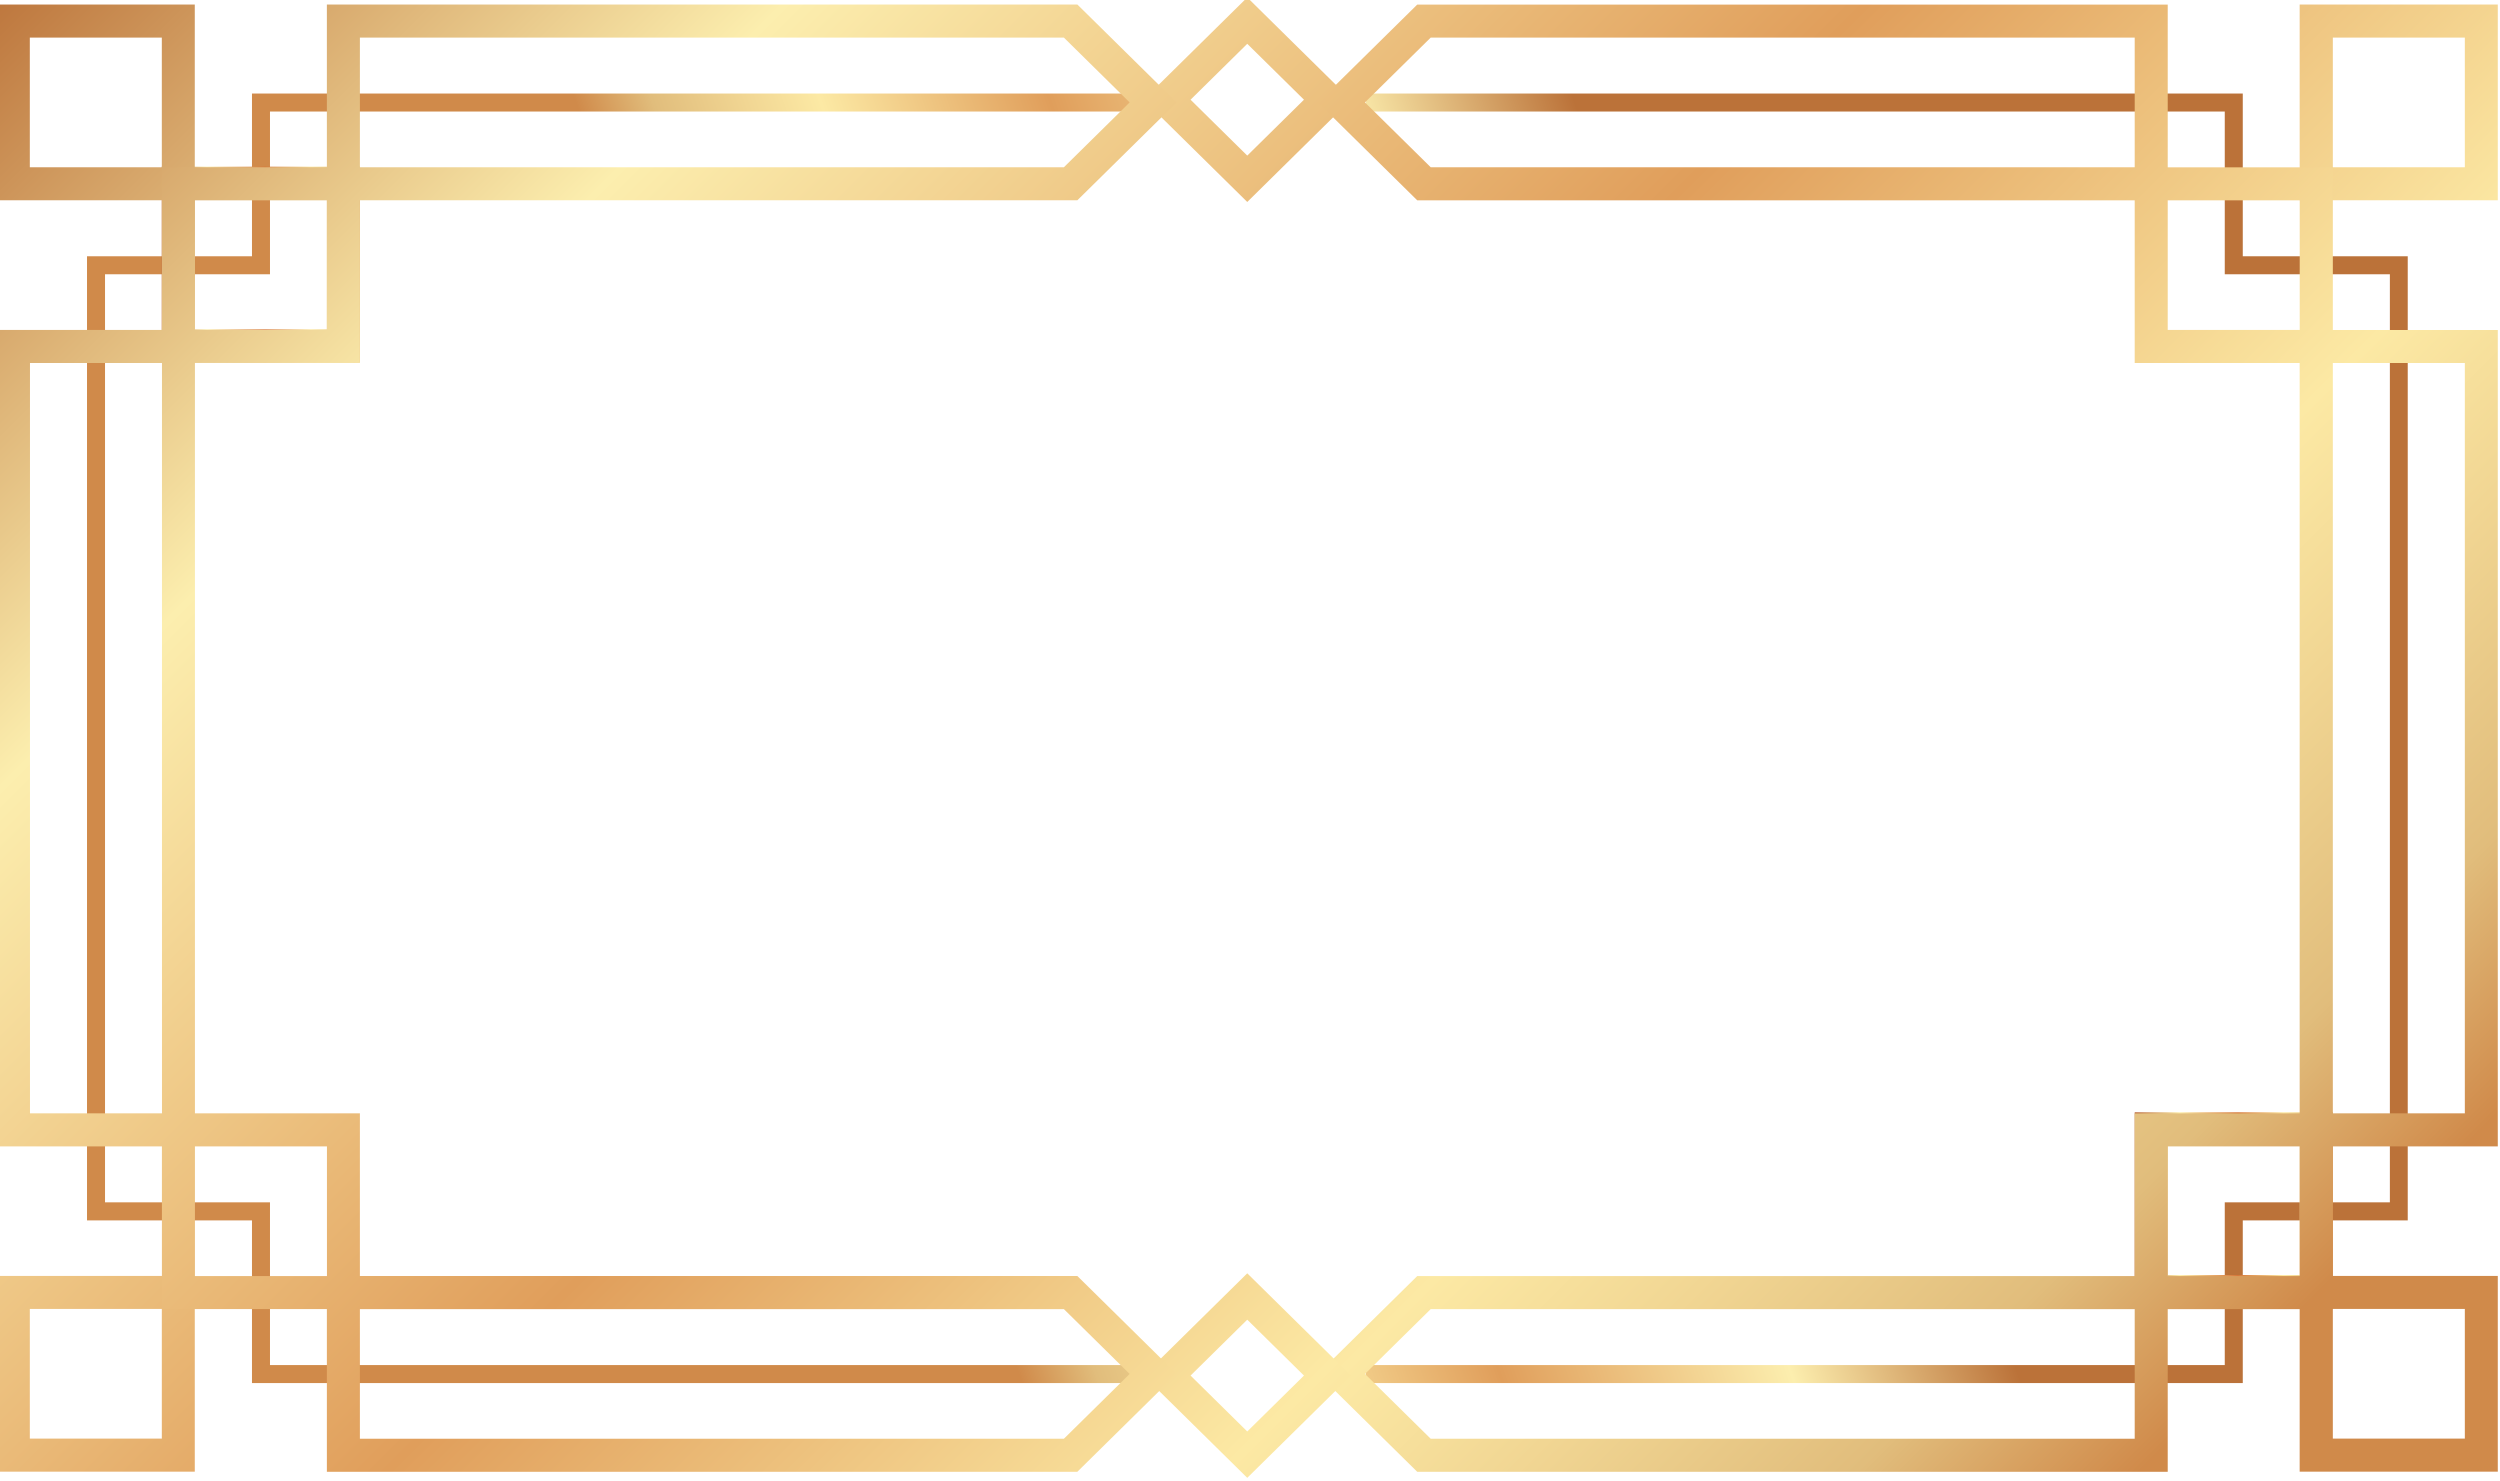
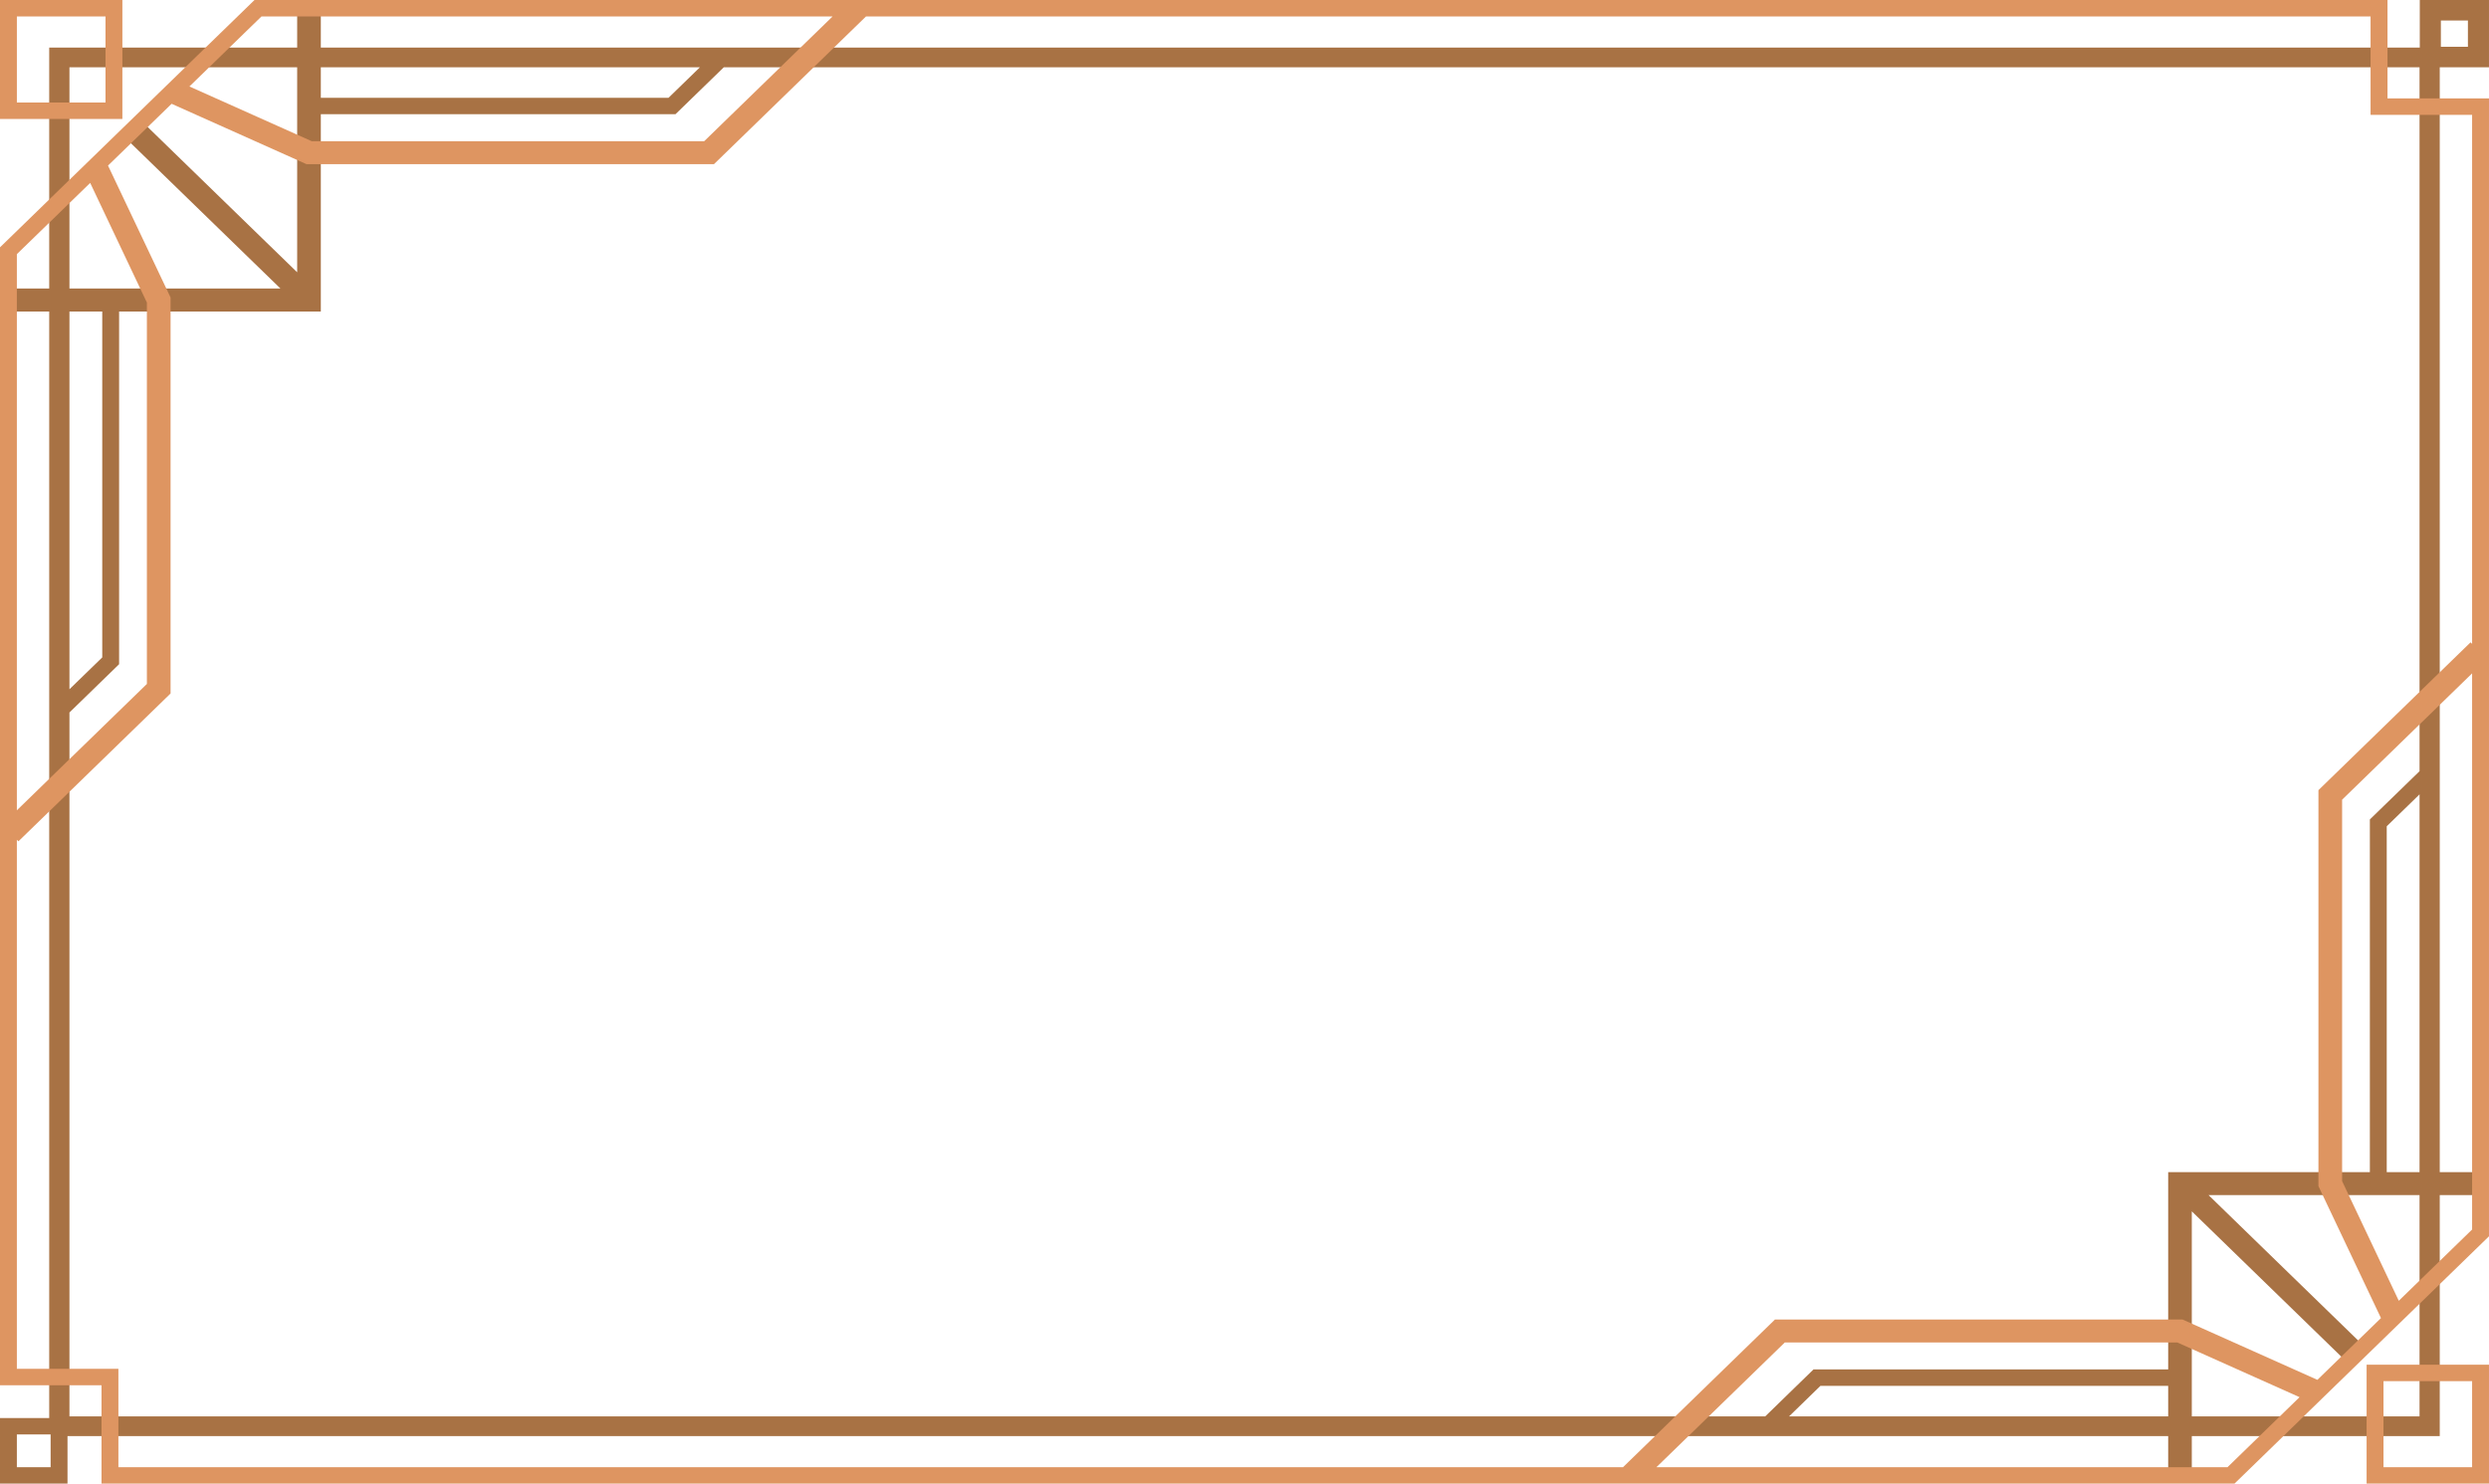
- <svg xmlns="http://www.w3.org/2000/svg" width="65.87mm" height="39mm" version="1.1" viewBox="0 0 65.87 39">
-   <defs>
+ <svg xmlns="http://www.w3.org/2000/svg" width="62.815mm" height="37.454mm" version="1.1" viewBox="0 0 62.815 37.454" id="svg276">
+   <defs id="defs218">
    <clipPath id="clipPath3542">
-       <path d="m2143 2838h-584.3v12h572.3v108.4h110v618.3h-110v108.4h-572.3v12h584.3v-108.4h109.9v-642.3h-109.9z" />
-     </clipPath>
-     <linearGradient id="linearGradient3558" x2="1" gradientTransform="matrix(-590 -210 -210 590 1846 3266)" gradientUnits="userSpaceOnUse">
-       <stop stop-color="#bb7239" offset="0" />
-       <stop stop-color="#fceeae" offset=".228" />
-       <stop stop-color="#e09e5b" offset=".522" />
-       <stop stop-color="#fce9a4" offset=".753" />
-       <stop stop-color="#f1d693" offset=".828" />
-       <stop stop-color="#e1bd7c" offset=".922" />
-       <stop stop-color="#d08a4a" offset="1" />
+       <path d="m 2143,2838 h -584.3 v 12 H 2131 v 108.4 h 110 v 618.3 h -110 v 108.4 h -572.3 v 12 H 2143 v -108.4 h 109.9 V 2946.4 H 2143 Z" id="path2" />
+     </clipPath>
+     <linearGradient id="linearGradient3558" x2="1" gradientTransform="matrix(-590,-210,-210,590,1846,3266)" gradientUnits="userSpaceOnUse">
+       <stop stop-color="#bb7239" offset="0" id="stop5" />
+       <stop stop-color="#fceeae" offset=".228" id="stop7" />
+       <stop stop-color="#e09e5b" offset=".522" id="stop9" />
+       <stop stop-color="#fce9a4" offset=".753" id="stop11" />
+       <stop stop-color="#f1d693" offset=".828" id="stop13" />
+       <stop stop-color="#e1bd7c" offset=".922" id="stop15" />
+       <stop stop-color="#d08a4a" offset="1" id="stop17" />
    </linearGradient>
    <clipPath id="clipPath3568">
-       <path d="m1411 2838h-594.3v108.4h-109.9v642.3h109.9v108.4h594.3v-12h-582.3v-108.4h-109.9v-618.3h109.9v-108.4h582.3z" />
-     </clipPath>
-     <linearGradient id="linearGradient3584" x2="1" gradientTransform="matrix(-590 -210 -210 590 1763 3499)" gradientUnits="userSpaceOnUse">
-       <stop stop-color="#bb7239" offset="0" />
-       <stop stop-color="#fceeae" offset=".228" />
-       <stop stop-color="#e09e5b" offset=".522" />
-       <stop stop-color="#fce9a4" offset=".753" />
-       <stop stop-color="#f1d693" offset=".828" />
-       <stop stop-color="#e1bd7c" offset=".922" />
-       <stop stop-color="#d08a4a" offset="1" />
+       <path d="M 1411,2838 H 816.7 v 108.4 H 706.8 v 642.3 h 109.9 v 108.4 H 1411 v -12 H 828.7 V 3576.7 H 718.8 V 2958.4 H 828.7 V 2850 H 1411 Z" id="path20" />
+     </clipPath>
+     <linearGradient id="linearGradient3584" x2="1" gradientTransform="matrix(-590,-210,-210,590,1763,3499)" gradientUnits="userSpaceOnUse">
+       <stop stop-color="#bb7239" offset="0" id="stop23" />
+       <stop stop-color="#fceeae" offset=".228" id="stop25" />
+       <stop stop-color="#e09e5b" offset=".522" id="stop27" />
+       <stop stop-color="#fce9a4" offset=".753" id="stop29" />
+       <stop stop-color="#f1d693" offset=".828" id="stop31" />
+       <stop stop-color="#e1bd7c" offset=".922" id="stop33" />
+       <stop stop-color="#d08a4a" offset="1" id="stop35" />
    </linearGradient>
    <clipPath id="clipPath3594">
-       <path d="m778.6 3540h87.95v86.38h-87.95zm109.9-22h-131.9v130.4h131.9z" />
-     </clipPath>
-     <linearGradient id="linearGradient3610" x2="1" gradientTransform="matrix(131.9 0 0 -131.9 756.6 3583)" gradientUnits="userSpaceOnUse">
-       <stop stop-color="#b96639" offset="0" />
-       <stop stop-color="#fceeae" offset=".228" />
-       <stop stop-color="#d67739" offset=".522" />
-       <stop stop-color="#fce9a4" offset=".753" />
-       <stop stop-color="#f1d693" offset=".828" />
-       <stop stop-color="#e1bd7c" offset=".922" />
-       <stop stop-color="#da8a43" offset="1" />
+       <path d="m 778.6,3540 h 87.95 v 86.38 H 778.6 Z m 109.9,-22 H 756.6 v 130.4 h 131.9 z" id="path38" />
+     </clipPath>
+     <linearGradient id="linearGradient3610" x2="1" gradientTransform="matrix(131.9,0,0,-131.9,756.6,3583)" gradientUnits="userSpaceOnUse">
+       <stop stop-color="#b96639" offset="0" id="stop41" />
+       <stop stop-color="#fceeae" offset=".228" id="stop43" />
+       <stop stop-color="#d67739" offset=".522" id="stop45" />
+       <stop stop-color="#fce9a4" offset=".753" id="stop47" />
+       <stop stop-color="#f1d693" offset=".828" id="stop49" />
+       <stop stop-color="#e1bd7c" offset=".922" id="stop51" />
+       <stop stop-color="#da8a43" offset="1" id="stop53" />
    </linearGradient>
    <clipPath id="clipPath3620">
-       <path d="m2093 2910h87.94v86.38h-87.94zm110-22h-132v130.4h132z" />
-     </clipPath>
-     <linearGradient id="linearGradient3636" x2="1" gradientTransform="matrix(131.9 0 0 -131.9 2071 2953)" gradientUnits="userSpaceOnUse">
-       <stop stop-color="#b96639" offset="0" />
-       <stop stop-color="#fceeae" offset=".228" />
-       <stop stop-color="#d67739" offset=".522" />
-       <stop stop-color="#fce9a4" offset=".753" />
-       <stop stop-color="#f1d693" offset=".828" />
-       <stop stop-color="#e1bd7c" offset=".922" />
-       <stop stop-color="#da8a43" offset="1" />
+       <path d="m 2093,2910 h 87.94 v 86.38 H 2093 Z m 110,-22 h -132 v 130.4 h 132 z" id="path56" />
+     </clipPath>
+     <linearGradient id="linearGradient3636" x2="1" gradientTransform="matrix(131.9,0,0,-131.9,2071,2953)" gradientUnits="userSpaceOnUse">
+       <stop stop-color="#b96639" offset="0" id="stop59" />
+       <stop stop-color="#fceeae" offset=".228" id="stop61" />
+       <stop stop-color="#d67739" offset=".522" id="stop63" />
+       <stop stop-color="#fce9a4" offset=".753" id="stop65" />
+       <stop stop-color="#f1d693" offset=".828" id="stop67" />
+       <stop stop-color="#e1bd7c" offset=".922" id="stop69" />
+       <stop stop-color="#da8a43" offset="1" id="stop71" />
    </linearGradient>
    <clipPath id="clipPath3646">
-       <path d="m668.7 3648h87.94v86.38h-87.94zm109.9-22h-131.9v130.4h131.9z" />
-     </clipPath>
-     <linearGradient id="linearGradient3662" x2="1" gradientTransform="matrix(1190 -1223 -1223 -1190 637 3769)" gradientUnits="userSpaceOnUse">
-       <stop stop-color="#bb7239" offset="0" />
-       <stop stop-color="#fceeae" offset=".228" />
-       <stop stop-color="#e09e5b" offset=".522" />
-       <stop stop-color="#fce9a4" offset=".753" />
-       <stop stop-color="#f1d693" offset=".828" />
-       <stop stop-color="#e1bd7c" offset=".922" />
-       <stop stop-color="#d08a4a" offset="1" />
+       <path d="m 668.7,3648 h 87.94 v 86.38 H 668.7 Z m 109.9,-22 H 646.7 v 130.4 h 131.9 z" id="path74" />
+     </clipPath>
+     <linearGradient id="linearGradient3662" x2="1" gradientTransform="matrix(1190,-1223,-1223,-1190,637,3769)" gradientUnits="userSpaceOnUse">
+       <stop stop-color="#bb7239" offset="0" id="stop77" />
+       <stop stop-color="#fceeae" offset=".228" id="stop79" />
+       <stop stop-color="#e09e5b" offset=".522" id="stop81" />
+       <stop stop-color="#fce9a4" offset=".753" id="stop83" />
+       <stop stop-color="#f1d693" offset=".828" id="stop85" />
+       <stop stop-color="#e1bd7c" offset=".922" id="stop87" />
+       <stop stop-color="#d08a4a" offset="1" id="stop89" />
    </linearGradient>
    <clipPath id="clipPath3672">
-       <path d="m1442 3693 37.77-37.24 37.78 37.24-37.78 37.24zm37.77-68.13-69.11 68.13 69.11 68.13 69.11-68.13z" />
-     </clipPath>
-     <linearGradient id="linearGradient3688" x2="1" gradientTransform="matrix(1190 -1223 -1223 -1190 1032 4153)" gradientUnits="userSpaceOnUse">
-       <stop stop-color="#bb7239" offset="0" />
-       <stop stop-color="#fceeae" offset=".228" />
-       <stop stop-color="#e09e5b" offset=".522" />
-       <stop stop-color="#fce9a4" offset=".753" />
-       <stop stop-color="#f1d693" offset=".828" />
-       <stop stop-color="#e1bd7c" offset=".922" />
-       <stop stop-color="#d08a4a" offset="1" />
+       <path d="m 1442,3693 37.77,-37.24 37.78,37.24 -37.78,37.24 z m 37.77,-68.13 -69.11,68.13 69.11,68.13 69.11,-68.13 z" id="path92" />
+     </clipPath>
+     <linearGradient id="linearGradient3688" x2="1" gradientTransform="matrix(1190,-1223,-1223,-1190,1032,4153)" gradientUnits="userSpaceOnUse">
+       <stop stop-color="#bb7239" offset="0" id="stop95" />
+       <stop stop-color="#fceeae" offset=".228" id="stop97" />
+       <stop stop-color="#e09e5b" offset=".522" id="stop99" />
+       <stop stop-color="#fce9a4" offset=".753" id="stop101" />
+       <stop stop-color="#f1d693" offset=".828" id="stop103" />
+       <stop stop-color="#e1bd7c" offset=".922" id="stop105" />
+       <stop stop-color="#d08a4a" offset="1" id="stop107" />
    </linearGradient>
    <clipPath id="clipPath3698">
-       <path d="m2203 3648h87.94v86.38h-87.94zm109.9-22h-132v130.4h132z" />
-     </clipPath>
-     <linearGradient id="linearGradient3714" x2="1" gradientTransform="matrix(1190 -1223 -1223 -1190 1425 4536)" gradientUnits="userSpaceOnUse">
-       <stop stop-color="#bb7239" offset="0" />
-       <stop stop-color="#fceeae" offset=".228" />
-       <stop stop-color="#e09e5b" offset=".522" />
-       <stop stop-color="#fce9a4" offset=".753" />
-       <stop stop-color="#f1d693" offset=".828" />
-       <stop stop-color="#e1bd7c" offset=".922" />
-       <stop stop-color="#d08a4a" offset="1" />
+       <path d="m 2203,3648 h 87.94 v 86.38 H 2203 Z m 109.9,-22 h -132 v 130.4 h 132 z" id="path110" />
+     </clipPath>
+     <linearGradient id="linearGradient3714" x2="1" gradientTransform="matrix(1190,-1223,-1223,-1190,1425,4536)" gradientUnits="userSpaceOnUse">
+       <stop stop-color="#bb7239" offset="0" id="stop113" />
+       <stop stop-color="#fceeae" offset=".228" id="stop115" />
+       <stop stop-color="#e09e5b" offset=".522" id="stop117" />
+       <stop stop-color="#fce9a4" offset=".753" id="stop119" />
+       <stop stop-color="#f1d693" offset=".828" id="stop121" />
+       <stop stop-color="#e1bd7c" offset=".922" id="stop123" />
+       <stop stop-color="#d08a4a" offset="1" id="stop125" />
    </linearGradient>
    <clipPath id="clipPath3724">
-       <path d="m2203 2801h87.94v86.38h-87.94zm109.9-22h-132v130.4h132z" />
-     </clipPath>
-     <linearGradient id="linearGradient3740" x2="1" gradientTransform="matrix(1190 -1223 -1223 -1190 1002 4124)" gradientUnits="userSpaceOnUse">
-       <stop stop-color="#bb7239" offset="0" />
-       <stop stop-color="#fceeae" offset=".228" />
-       <stop stop-color="#e09e5b" offset=".522" />
-       <stop stop-color="#fce9a4" offset=".753" />
-       <stop stop-color="#f1d693" offset=".828" />
-       <stop stop-color="#e1bd7c" offset=".922" />
-       <stop stop-color="#d08a4a" offset="1" />
+       <path d="m 2203,2801 h 87.94 v 86.38 H 2203 Z m 109.9,-22 h -132 v 130.4 h 132 z" id="path128" />
+     </clipPath>
+     <linearGradient id="linearGradient3740" x2="1" gradientTransform="matrix(1190,-1223,-1223,-1190,1002,4124)" gradientUnits="userSpaceOnUse">
+       <stop stop-color="#bb7239" offset="0" id="stop131" />
+       <stop stop-color="#fceeae" offset=".228" id="stop133" />
+       <stop stop-color="#e09e5b" offset=".522" id="stop135" />
+       <stop stop-color="#fce9a4" offset=".753" id="stop137" />
+       <stop stop-color="#f1d693" offset=".828" id="stop139" />
+       <stop stop-color="#e1bd7c" offset=".922" id="stop141" />
+       <stop stop-color="#d08a4a" offset="1" id="stop143" />
    </linearGradient>
    <clipPath id="clipPath3750">
-       <path d="m1602 3648h469v86.38h-469l-43.81-43.19zm491-108.4h87.94v86.38h-87.94zm110-521.9h87.94v499.9h-87.94zm-110-108.4h87.94v86.38h-87.94zm-491-108.4h469v86.38h-469l-43.81-43.19zm491-22h-500l-66.13 65.19 66.13 65.19h478v108.4h109.9v499.9h-109.9v108.4h-478l-66.13 65.19 66.13 65.19h500v-108.4h110v-108.4h109.9v-543.9h-109.9v-108.4h-110z" />
-     </clipPath>
-     <linearGradient id="linearGradient3766" x2="1" gradientTransform="matrix(1190 -1223 -1223 -1190 1008 4130)" gradientUnits="userSpaceOnUse">
-       <stop stop-color="#bb7239" offset="0" />
-       <stop stop-color="#fceeae" offset=".228" />
-       <stop stop-color="#e09e5b" offset=".522" />
-       <stop stop-color="#fce9a4" offset=".753" />
-       <stop stop-color="#f1d693" offset=".828" />
-       <stop stop-color="#e1bd7c" offset=".922" />
-       <stop stop-color="#d08a4a" offset="1" />
+       <path d="m 1602,3648 h 469 v 86.38 h -469 l -43.81,-43.19 z m 491,-108.4 h 87.94 v 86.38 H 2093 Z m 110,-521.9 h 87.94 v 499.9 H 2203 Z m -110,-108.4 h 87.94 v 86.38 H 2093 Z m -491,-108.4 h 469 v 86.38 h -469 l -43.81,-43.19 z m 491,-22 h -500 l -66.13,65.19 66.13,65.19 h 478 v 108.4 h 109.9 v 499.9 H 2071 v 108.4 h -478 l -66.13,65.19 66.13,65.19 h 500 v -108.4 h 110 v -108.4 h 109.9 v -543.9 H 2203 v -108.4 h -110 z" id="path146" />
+     </clipPath>
+     <linearGradient id="linearGradient3766" x2="1" gradientTransform="matrix(1190,-1223,-1223,-1190,1008,4130)" gradientUnits="userSpaceOnUse">
+       <stop stop-color="#bb7239" offset="0" id="stop149" />
+       <stop stop-color="#fceeae" offset=".228" id="stop151" />
+       <stop stop-color="#e09e5b" offset=".522" id="stop153" />
+       <stop stop-color="#fce9a4" offset=".753" id="stop155" />
+       <stop stop-color="#f1d693" offset=".828" id="stop157" />
+       <stop stop-color="#e1bd7c" offset=".922" id="stop159" />
+       <stop stop-color="#d08a4a" offset="1" id="stop161" />
    </linearGradient>
    <clipPath id="clipPath3776">
-       <path d="m1442 2843 37.77-37.24 37.78 37.24-37.78 37.24zm37.77-68.13-69.11 68.13 69.11 68.13 69.11-68.13z" />
-     </clipPath>
-     <linearGradient id="linearGradient3792" x2="1" gradientTransform="matrix(1190 -1223 -1223 -1190 606.9 3740)" gradientUnits="userSpaceOnUse">
-       <stop stop-color="#bb7239" offset="0" />
-       <stop stop-color="#fceeae" offset=".228" />
-       <stop stop-color="#e09e5b" offset=".522" />
-       <stop stop-color="#fce9a4" offset=".753" />
-       <stop stop-color="#f1d693" offset=".828" />
-       <stop stop-color="#e1bd7c" offset=".922" />
-       <stop stop-color="#d08a4a" offset="1" />
+       <path d="m 1442,2843 37.77,-37.24 37.78,37.24 -37.78,37.24 z m 37.77,-68.13 -69.11,68.13 69.11,68.13 69.11,-68.13 z" id="path164" />
+     </clipPath>
+     <linearGradient id="linearGradient3792" x2="1" gradientTransform="matrix(1190,-1223,-1223,-1190,606.9,3740)" gradientUnits="userSpaceOnUse">
+       <stop stop-color="#bb7239" offset="0" id="stop167" />
+       <stop stop-color="#fceeae" offset=".228" id="stop169" />
+       <stop stop-color="#e09e5b" offset=".522" id="stop171" />
+       <stop stop-color="#fce9a4" offset=".753" id="stop173" />
+       <stop stop-color="#f1d693" offset=".828" id="stop175" />
+       <stop stop-color="#e1bd7c" offset=".922" id="stop177" />
+       <stop stop-color="#d08a4a" offset="1" id="stop179" />
    </linearGradient>
    <clipPath id="clipPath3802">
-       <path d="m668.7 2801h87.94v86.38h-87.94zm109.9-22h-131.9v130.4h131.9z" />
-     </clipPath>
-     <linearGradient id="linearGradient3818" x2="1" gradientTransform="matrix(1190 -1223 -1223 -1190 213.6 3358)" gradientUnits="userSpaceOnUse">
-       <stop stop-color="#bb7239" offset="0" />
-       <stop stop-color="#fceeae" offset=".228" />
-       <stop stop-color="#e09e5b" offset=".522" />
-       <stop stop-color="#fce9a4" offset=".753" />
-       <stop stop-color="#f1d693" offset=".828" />
-       <stop stop-color="#e1bd7c" offset=".922" />
-       <stop stop-color="#d08a4a" offset="1" />
+       <path d="m 668.7,2801 h 87.94 v 86.38 H 668.7 Z m 109.9,-22 H 646.7 v 130.4 h 131.9 z" id="path182" />
+     </clipPath>
+     <linearGradient id="linearGradient3818" x2="1" gradientTransform="matrix(1190,-1223,-1223,-1190,213.6,3358)" gradientUnits="userSpaceOnUse">
+       <stop stop-color="#bb7239" offset="0" id="stop185" />
+       <stop stop-color="#fceeae" offset=".228" id="stop187" />
+       <stop stop-color="#e09e5b" offset=".522" id="stop189" />
+       <stop stop-color="#fce9a4" offset=".753" id="stop191" />
+       <stop stop-color="#f1d693" offset=".828" id="stop193" />
+       <stop stop-color="#e1bd7c" offset=".922" id="stop195" />
+       <stop stop-color="#d08a4a" offset="1" id="stop197" />
    </linearGradient>
    <clipPath id="clipPath3828">
-       <path d="m888.6 3648h469l43.82 43.19-43.82 43.19h-469zm-109.9-108.4h87.95v86.38h-87.95zm-109.9-521.9h87.94v499.9h-87.94zm109.9-108.4h87.95v86.38h-87.95zm109.9-108.4h469l43.82 43.19-43.82 43.19h-469zm478-22h-500v108.4h-109.9v108.4h-109.9v543.9h109.9v108.4h109.9v108.4h500l66.13-65.19-66.13-65.19h-478v-108.4h-109.9v-499.9h109.9v-108.4h478l66.13-65.19z" />
-     </clipPath>
-     <linearGradient id="linearGradient3844" x2="1" gradientTransform="matrix(1190 -1223 -1223 -1190 631.2 3764)" gradientUnits="userSpaceOnUse">
-       <stop stop-color="#bb7239" offset="0" />
-       <stop stop-color="#fceeae" offset=".228" />
-       <stop stop-color="#e09e5b" offset=".522" />
-       <stop stop-color="#fce9a4" offset=".753" />
-       <stop stop-color="#f1d693" offset=".828" />
-       <stop stop-color="#e1bd7c" offset=".922" />
-       <stop stop-color="#d08a4a" offset="1" />
+       <path d="m 888.6,3648 h 469 l 43.82,43.19 -43.82,43.19 h -469 z M 778.7,3539.6 h 87.95 v 86.38 H 778.7 Z M 668.8,3017.7 h 87.94 v 499.9 H 668.8 Z m 109.9,-108.4 h 87.95 v 86.38 H 778.7 Z m 109.9,-108.4 h 469 l 43.82,43.19 -43.82,43.19 h -469 z m 478,-22 h -500 v 108.4 H 756.7 v 108.4 H 646.8 v 543.9 H 756.7 V 3648 h 109.9 v 108.4 h 500 l 66.13,-65.19 -66.13,-65.19 h -478 v -108.4 H 778.7 v -499.9 h 109.9 v -108.4 h 478 l 66.13,-65.19 z" id="path200" />
+     </clipPath>
+     <linearGradient id="linearGradient3844" x2="1" gradientTransform="matrix(1190,-1223,-1223,-1190,631.2,3764)" gradientUnits="userSpaceOnUse">
+       <stop stop-color="#bb7239" offset="0" id="stop203" />
+       <stop stop-color="#fceeae" offset=".228" id="stop205" />
+       <stop stop-color="#e09e5b" offset=".522" id="stop207" />
+       <stop stop-color="#fce9a4" offset=".753" id="stop209" />
+       <stop stop-color="#f1d693" offset=".828" id="stop211" />
+       <stop stop-color="#e1bd7c" offset=".922" id="stop213" />
+       <stop stop-color="#d08a4a" offset="1" id="stop215" />
+     </linearGradient>
+     <clipPath clipPathUnits="userSpaceOnUse" id="clipPath2950">
+       <path d="M 28441,4143.8 28293.1,3996 V 2915.5 h -600.4 V 2311.1 H 26636.8 L 26493,2167.2 h -5048.3 v 2156.5 l 147.9,147.9 V 5552 h 600.4 v 604.49 h 1055.9 l 143.9,143.83 H 28441 Z m 0,-1228.3 h -97.6 v 1059.6 l 97.6,97.6 z m 0,-748.3 h -677.9 v 628.1 l 462.8,-462.8 49.8,49.8 -462.8,462.8 h 628.1 z m -748.3,0 h -1128.6 l 93.5,93.6 h 1035.1 z m -6304.1,-155.7 h -100.4 v 100.4 h 100.4 z M 21542.3,5552 V 4492.4 l -97.6,-97.5 V 5552 Z m -97.6,748.32 h 677.9 V 5672.3 l -462.8,462.74 -49.8,-49.81 462.8,-462.73 h -628.1 z m 1876.9,0 -93.5,-93.5 H 22193 v 93.5 z m 5182.9,143.31 h 80.5 v -80.51 h -80.5 z m 143.3,-143.31 v 206.11 h -206.1 V 6360.7 H 22193 v 120.56 h -70.4 V 6360.7 h -738.2 V 5622.5 H 21263 V 5552 h 121.4 V 2162.2 h -146.5 v -201 h 201.1 v 145.7 h 6253.7 v -120.6 h 70.4 v 120.6 h 738.2 v 738.2 h 121.4 v 70.4 h -121.4 v 3384.82 z" id="path2948" />
+     </clipPath>
+     <linearGradient x1="0" y1="0" x2="1" y2="0" gradientUnits="userSpaceOnUse" gradientTransform="matrix(3864.31,-1861.71,-1861.71,-3864.31,23072,5135.1)" spreadMethod="pad" id="linearGradient2960">
+       <stop style="stop-opacity:1;stop-color:#a87244" offset="0" id="stop2954" />
+       <stop style="stop-opacity:1;stop-color:#f7e5a8" offset="0.505" id="stop2956" />
+       <stop style="stop-opacity:1;stop-color:#de9561" offset="1" id="stop2958" />
+     </linearGradient>
+     <clipPath clipPathUnits="userSpaceOnUse" id="clipPath2970">
+       <path d="m 28597.5,4534 -4.6,4.6 -452.9,-452.9 V 2872.6 l 186.2,-404.2 -189.3,-189.2 -401.6,184.9 h -1213.1 l -452.6,-452.6 H 21590.5 V 2313 h -302.3 v 1620.6 l 4.6,-4.6 452.9,452.9 V 5595 l -186.2,404.16 189.3,189.27 401.6,-184.95 h 1213.1 l 452.7,452.62 h 4479 v -301.49 h 302.3 z m 0,-1794.3 -218.2,-218.2 -168.8,366.5 v 1168.5 l 387,387 z m -728.3,-728.2 h -1700 l 382.2,382.2 h 1168.4 l 364,-167.6 z m -6581,3716.3 218.2,218.25 168.8,-366.55 V 4411.1 l -387,-387 z m 728.3,728.3 h 1700.1 l -382.2,-382.18 h -1168.5 l -364,167.6 z m 6329.1,-251.18 v 301.51 h -6350 L 21237.9,5748.7 V 2262.6 h 302.2 v -301.4 h 6350 l 757.7,757.7 v 3486.02 z" id="path2968" />
+     </clipPath>
+     <linearGradient x1="0" y1="0" x2="1" y2="0" gradientUnits="userSpaceOnUse" gradientTransform="matrix(-1761.08,-2535.96,-2535.96,1761.08,25962.8,5702.6)" spreadMethod="pad" id="linearGradient2980">
+       <stop style="stop-opacity:1;stop-color:#a87244" offset="0" id="stop2974" />
+       <stop style="stop-opacity:1;stop-color:#f7e5a8" offset="0.505" id="stop2976" />
+       <stop style="stop-opacity:1;stop-color:#de9561" offset="1" id="stop2978" />
+     </linearGradient>
+     <clipPath clipPathUnits="userSpaceOnUse" id="clipPath2990">
+       <path d="m 21552,6192.35 h -263.8 v 263.75 h 263.8 z m 50.3,314.08 h -364.4 v -364.39 h 364.4 z" id="path2988" />
+     </clipPath>
+     <linearGradient x1="0" y1="0" x2="1" y2="0" gradientUnits="userSpaceOnUse" gradientTransform="matrix(-1761.09,-2535.97,-2535.97,1761.09,22606.8,8033.13)" spreadMethod="pad" id="linearGradient3000">
+       <stop style="stop-opacity:1;stop-color:#a87244" offset="0" id="stop2994" />
+       <stop style="stop-opacity:1;stop-color:#f7e5a8" offset="0.505" id="stop2996" />
+       <stop style="stop-opacity:1;stop-color:#de9561" offset="1" id="stop2998" />
+     </linearGradient>
+     <clipPath clipPathUnits="userSpaceOnUse" id="clipPath3010">
+       <path d="m 28333.8,2275.2 h 263.7 v -263.7 h -263.7 z m -50.4,-314 h 364.4 v 364.3 h -364.4 z" id="path3008" />
+     </clipPath>
+     <linearGradient x1="0" y1="0" x2="1" y2="0" gradientUnits="userSpaceOnUse" gradientTransform="matrix(-1761.09,-2535.97,-2535.97,1761.09,29318.8,3372)" spreadMethod="pad" id="linearGradient3020">
+       <stop style="stop-opacity:1;stop-color:#a87244" offset="0" id="stop3014" />
+       <stop style="stop-opacity:1;stop-color:#f7e5a8" offset="0.505" id="stop3016" />
+       <stop style="stop-opacity:1;stop-color:#de9561" offset="1" id="stop3018" />
    </linearGradient>
  </defs>
-   <g transform="translate(-283.1 -140.8)">
-     <g transform="matrix(1.121 0 0 1.121 289.5 248.8)">
-       <g transform="matrix(.03528 0 0 -.03528 -28.6 36.29)">
-         <g clip-path="url(#clipPath3542)">
-           <path d="m2143 2838h-584.3v12h572.3v108.4h110v618.3h-110v108.4h-572.3v12h584.3v-108.4h109.9v-642.3h-109.9v-108.4" fill="url(#linearGradient3558)" />
-         </g>
-         <g clip-path="url(#clipPath3568)">
-           <path d="m1411 2838h-594.3v108.4h-109.9v642.3h109.9v108.4h594.3v-12h-582.3v-108.4h-109.9v-618.3h109.9v-108.4h582.3v-12" fill="url(#linearGradient3584)" />
-         </g>
-         <g clip-path="url(#clipPath3594)">
-           <path d="m778.6 3540h87.95v86.38h-87.95zm109.9-22h-131.9v130.4h131.9v-130.4" fill="url(#linearGradient3610)" />
-         </g>
-         <g clip-path="url(#clipPath3620)">
-           <path d="m2093 2910h87.94v86.38h-87.94zm110-22h-132v130.4h132v-130.4" fill="url(#linearGradient3636)" />
-         </g>
-         <g clip-path="url(#clipPath3646)">
-           <path d="m668.7 3648h87.94v86.38h-87.94zm109.9-22h-131.9v130.4h131.9v-130.4" fill="url(#linearGradient3662)" />
-         </g>
-         <g clip-path="url(#clipPath3672)">
-           <path d="m1442 3693 37.77-37.24 37.78 37.24-37.78 37.24zm37.77-68.13-69.11 68.13 69.11 68.13 69.11-68.13-69.11-68.13" fill="url(#linearGradient3688)" />
-         </g>
-         <g clip-path="url(#clipPath3698)">
-           <path d="m2203 3648h87.94v86.38h-87.94zm109.9-22h-132v130.4h132v-130.4" fill="url(#linearGradient3714)" />
-         </g>
-         <g clip-path="url(#clipPath3724)">
-           <path d="m2203 2801h87.94v86.38h-87.94zm109.9-22h-132v130.4h132v-130.4" fill="url(#linearGradient3740)" />
-         </g>
-         <g clip-path="url(#clipPath3750)">
-           <path d="m1602 3648h469v86.38h-469l-43.81-43.19zm491-108.4h87.94v86.38h-87.94zm110-521.9h87.94v499.9h-87.94zm-110-108.4h87.94v86.38h-87.94zm-491-108.4h469v86.38h-469l-43.81-43.19zm491-22h-500l-66.13 65.19 66.13 65.19h478v108.4h109.9v499.9h-109.9v108.4h-478l-66.13 65.19 66.13 65.19h500v-108.4h110v-108.4h109.9v-543.9h-109.9v-108.4h-110v-108.4" fill="url(#linearGradient3766)" />
-         </g>
-         <g clip-path="url(#clipPath3776)">
-           <path d="m1442 2843 37.77-37.24 37.78 37.24-37.78 37.24zm37.77-68.13-69.11 68.13 69.11 68.13 69.11-68.13-69.11-68.13" fill="url(#linearGradient3792)" />
-         </g>
-         <g clip-path="url(#clipPath3802)">
-           <path d="m668.7 2801h87.94v86.38h-87.94zm109.9-22h-131.9v130.4h131.9v-130.4" fill="url(#linearGradient3818)" />
-         </g>
-         <g clip-path="url(#clipPath3828)">
-           <path d="m888.6 3648h469l43.82 43.19-43.82 43.19h-469zm-109.9-108.4h87.95v86.38h-87.95zm-109.9-521.9h87.94v499.9h-87.94zm109.9-108.4h87.95v86.38h-87.95zm109.9-108.4h469l43.82 43.19-43.82 43.19h-469zm478-22h-500v108.4h-109.9v108.4h-109.9v543.9h109.9v108.4h109.9v108.4h500l66.13-65.19-66.13-65.19h-478v-108.4h-109.9v-499.9h109.9v-108.4h478l66.13-65.19-66.13-65.19" fill="url(#linearGradient3844)" />
+   <g id="g9824" transform="matrix(0.8914286,0,0,0.8665084,-138.9316,-112.7342)">
+     <g id="g2944" transform="matrix(0.00950968,0,0,-0.00950968,-46.11291,191.9756)">
+       <g id="g2946" clip-path="url(#clipPath2950)">
+         <g id="g2952" transform="scale(1.75753)">
+           <path d="m 16182.3,2357.74 -84.1,-84.1 v -614.78 h -341.6 v -343.89 h -600.8 l -81.8,-81.88 h -2872.4 v 1227 l 84.1,84.16 v 614.72 h 341.7 v 343.95 h 600.7 l 81.9,81.83 h 2872.3 z m 0,-698.88 h -55.5 v 602.89 l 55.5,55.53 z m 0,-425.77 h -385.7 v 357.38 l 263.3,-263.33 28.4,28.34 -263.3,263.32 h 357.3 z m -425.7,0 h -642.2 l 53.2,53.26 h 589 z m -3586.9,-88.59 h -57.2 v 57.13 h 57.2 z m 87.4,2014.47 v -602.89 l -55.5,-55.47 v 658.36 z m -55.5,425.78 h 385.7 v -357.33 l -263.3,263.29 -28.4,-28.34 263.4,-263.28 h -357.4 z m 1067.9,0 -53.2,-53.2 h -588.9 v 53.2 z m 2949,81.54 h 45.8 v -45.81 h -45.8 z m 81.5,-81.54 v 117.27 h -117.3 v -82.92 h -3555.3 v 68.6 h -40.1 v -68.6 h -420 v -420.01 h -69.1 v -40.12 h 69.1 V 1230.25 h -83.4 v -114.37 h 114.4 v 82.9 h 3558.3 v -68.62 h 40 v 68.62 h 420 v 420.02 h 69.1 v 40.06 h -69.1 v 1925.89 h 83.4" style="fill:url(#linearGradient2960);fill-opacity:1;fill-rule:nonzero;stroke:none" id="path2962" />
+         </g>
+       </g>
+     </g>
+     <g id="g2964" transform="matrix(0.00950968,0,0,-0.00950968,-46.11291,191.9756)">
+       <g id="g2966" clip-path="url(#clipPath2970)">
+         <g id="g2972" transform="scale(1.75753)">
+           <path d="m 16271.4,2579.75 -2.6,2.62 -257.7,-257.69 v -690.23 l 105.9,-229.98 -107.7,-107.65 -228.5,105.2 h -690.2 l -257.5,-257.52 h -2548.6 v 171.55 h -172 v 922.09 l 2.7,-2.62 257.7,257.69 v 690.23 l -106,229.96 107.7,107.69 228.5,-105.24 h 690.2 l 257.6,257.54 h 2548.5 v -171.55 h 172 z m 0,-1020.92 -124.2,-124.15 -96,208.53 v 664.85 l 220.2,220.2 z M 15857,1144.5 h -967.3 l 217.5,217.46 h 664.8 l 207.1,-95.35 z m -3744.5,2114.5 124.2,124.18 96,-208.56 v -664.8 l -220.2,-220.19 z m 414.4,414.39 h 967.4 l -217.5,-217.46 h -664.9 l -207.1,95.36 z m 3601.2,-142.92 v 171.55 H 12515 l -431.1,-431.13 V 1287.37 h 172 v -171.49 h 3613 L 16300,1547 v 1983.47 h -171.9" style="fill:url(#linearGradient2980);fill-opacity:1;fill-rule:nonzero;stroke:none" id="path2982" />
+         </g>
+       </g>
+     </g>
+     <g id="g2984" transform="matrix(0.00950968,0,0,-0.00950968,-46.11291,191.9756)">
+       <g id="g2986" clip-path="url(#clipPath2990)">
+         <g id="g2992" transform="scale(1.32529)">
+           <path d="m 16262,4672.43 h -199 v 199.02 h 199 z m 38,236.99 h -275 v -274.95 h 275 v 274.95" style="fill:url(#linearGradient3000);fill-opacity:1;fill-rule:nonzero;stroke:none" id="path3002" />
+         </g>
+       </g>
+     </g>
+     <g id="g3004" transform="matrix(0.00950968,0,0,-0.00950968,-46.11291,191.9756)">
+       <g id="g3006" clip-path="url(#clipPath3010)">
+         <g id="g3012" transform="scale(1.75753)">
+           <path d="m 16121.3,1294.54 h 150.1 V 1144.5 h -150.1 z m -28.6,-178.66 h 207.3 v 207.28 h -207.3 v -207.28" style="fill:url(#linearGradient3020);fill-opacity:1;fill-rule:nonzero;stroke:none" id="path3022" />
        </g>
      </g>
    </g>
  </g>
</svg>
